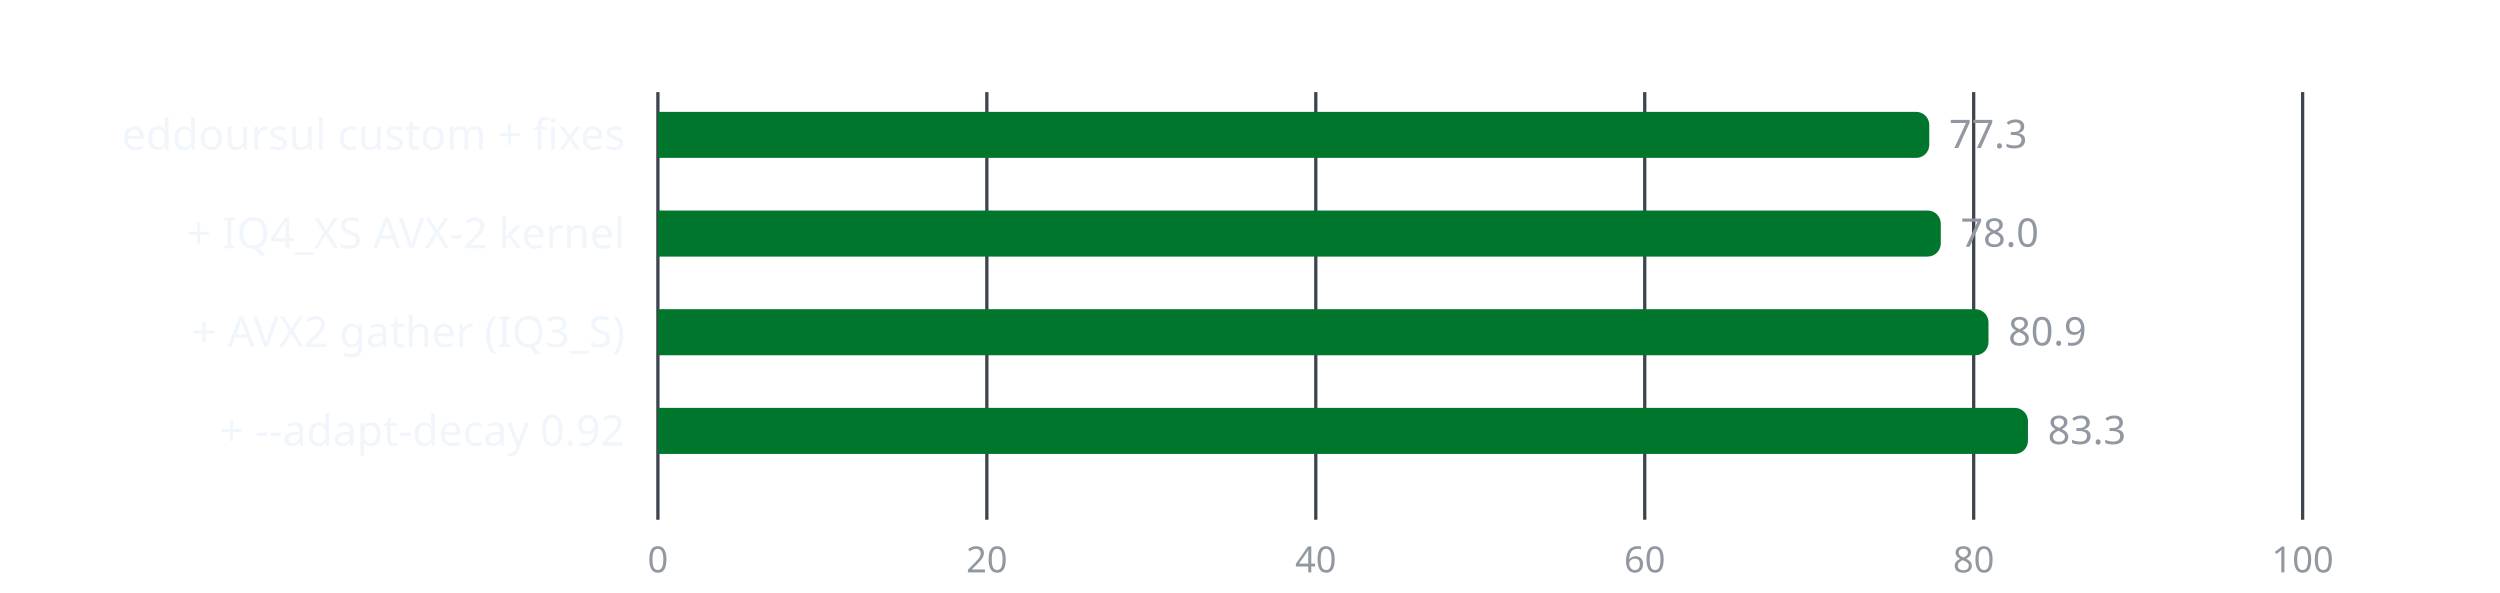
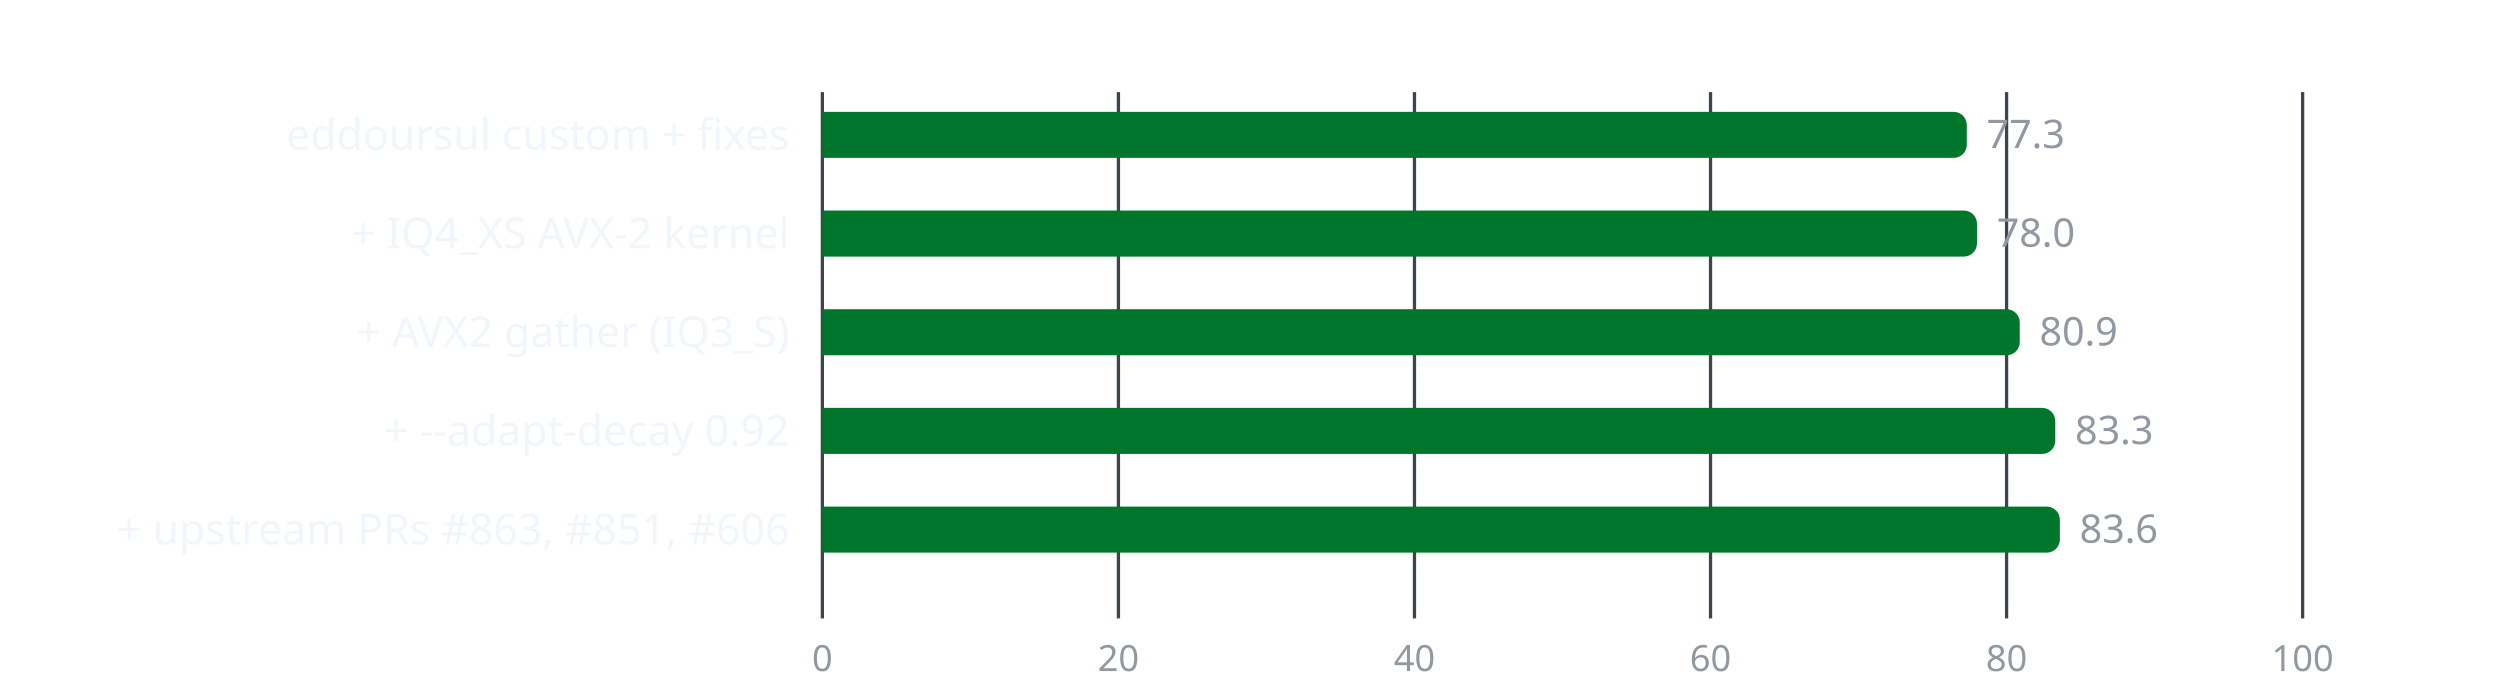
- <svg xmlns="http://www.w3.org/2000/svg" width="760" height="180" viewBox="0 0 760 180" role="img" aria-label="UD-IQ4_XS on the RTX 3090: what each change gave" font-family="-apple-system,BlinkMacSystemFont,'Segoe UI','Noto Sans',Helvetica,Arial,sans-serif">
-   <line x1="200.0" y1="28" x2="200.0" y2="158" stroke="#3d444d" stroke-width="1" />
-   <text x="200.0" y="174" font-size="11" fill="#9198a1" text-anchor="middle">0</text>
-   <line x1="300.0" y1="28" x2="300.0" y2="158" stroke="#3d444d" stroke-width="1" />
-   <text x="300.0" y="174" font-size="11" fill="#9198a1" text-anchor="middle">20</text>
-   <line x1="400.0" y1="28" x2="400.0" y2="158" stroke="#3d444d" stroke-width="1" />
-   <text x="400.0" y="174" font-size="11" fill="#9198a1" text-anchor="middle">40</text>
-   <line x1="500.0" y1="28" x2="500.0" y2="158" stroke="#3d444d" stroke-width="1" />
-   <text x="500.0" y="174" font-size="11" fill="#9198a1" text-anchor="middle">60</text>
-   <line x1="600.0" y1="28" x2="600.0" y2="158" stroke="#3d444d" stroke-width="1" />
-   <text x="600.0" y="174" font-size="11" fill="#9198a1" text-anchor="middle">80</text>
-   <line x1="700.0" y1="28" x2="700.0" y2="158" stroke="#3d444d" stroke-width="1" />
-   <text x="700.0" y="174" font-size="11" fill="#9198a1" text-anchor="middle">100</text>
-   <text x="190" y="45.5" font-size="13" fill="#f0f6fc" text-anchor="end">eddoursul custom + fixes</text>
-   <path d="M200.0,34.0 h382.5 a4,4 0 0 1 4,4 v6.0 a4,4 0 0 1 -4,4 h-382.5 z" fill="#00762c" />
-   <text x="592.5" y="45" font-size="12" fill="#9198a1">77.3</text>
-   <text x="190" y="75.5" font-size="13" fill="#f0f6fc" text-anchor="end">+ IQ4_XS AVX-2 kernel</text>
-   <path d="M200.0,64.0 h386.0 a4,4 0 0 1 4,4 v6.0 a4,4 0 0 1 -4,4 h-386.0 z" fill="#00762c" />
-   <text x="596.0" y="75" font-size="12" fill="#9198a1">78.0</text>
-   <text x="190" y="105.5" font-size="13" fill="#f0f6fc" text-anchor="end">+ AVX2 gather (IQ3_S)</text>
-   <path d="M200.0,94.0 h400.5 a4,4 0 0 1 4,4 v6.0 a4,4 0 0 1 -4,4 h-400.5 z" fill="#00762c" />
-   <text x="610.5" y="105" font-size="12" fill="#9198a1">80.9</text>
-   <text x="190" y="135.5" font-size="13" fill="#f0f6fc" text-anchor="end">+ --adapt-decay 0.92</text>
-   <path d="M200.0,124.0 h412.5 a4,4 0 0 1 4,4 v6.0 a4,4 0 0 1 -4,4 h-412.5 z" fill="#00762c" />
-   <text x="622.5" y="135" font-size="12" fill="#9198a1">83.3</text>
+ <svg xmlns="http://www.w3.org/2000/svg" width="760" height="210" viewBox="0 0 760 210" role="img" aria-label="UD-IQ4_XS on the RTX 3090: what each change gave" font-family="-apple-system,BlinkMacSystemFont,'Segoe UI','Noto Sans',Helvetica,Arial,sans-serif">
+   <line x1="250.0" y1="28" x2="250.0" y2="188" stroke="#3d444d" stroke-width="1" />
+   <text x="250.0" y="204" font-size="11" fill="#9198a1" text-anchor="middle">0</text>
+   <line x1="340.0" y1="28" x2="340.0" y2="188" stroke="#3d444d" stroke-width="1" />
+   <text x="340.0" y="204" font-size="11" fill="#9198a1" text-anchor="middle">20</text>
+   <line x1="430.0" y1="28" x2="430.0" y2="188" stroke="#3d444d" stroke-width="1" />
+   <text x="430.0" y="204" font-size="11" fill="#9198a1" text-anchor="middle">40</text>
+   <line x1="520.0" y1="28" x2="520.0" y2="188" stroke="#3d444d" stroke-width="1" />
+   <text x="520.0" y="204" font-size="11" fill="#9198a1" text-anchor="middle">60</text>
+   <line x1="610.0" y1="28" x2="610.0" y2="188" stroke="#3d444d" stroke-width="1" />
+   <text x="610.0" y="204" font-size="11" fill="#9198a1" text-anchor="middle">80</text>
+   <line x1="700.0" y1="28" x2="700.0" y2="188" stroke="#3d444d" stroke-width="1" />
+   <text x="700.0" y="204" font-size="11" fill="#9198a1" text-anchor="middle">100</text>
+   <text x="240" y="45.5" font-size="13" fill="#f0f6fc" text-anchor="end">eddoursul custom + fixes</text>
+   <path d="M250.0,34.0 h343.9 a4,4 0 0 1 4,4 v6.0 a4,4 0 0 1 -4,4 h-343.9 z" fill="#00762c" />
+   <text x="603.9" y="45" font-size="12" fill="#9198a1">77.3</text>
+   <text x="240" y="75.5" font-size="13" fill="#f0f6fc" text-anchor="end">+ IQ4_XS AVX-2 kernel</text>
+   <path d="M250.0,64.0 h347.0 a4,4 0 0 1 4,4 v6.0 a4,4 0 0 1 -4,4 h-347.0 z" fill="#00762c" />
+   <text x="607.0" y="75" font-size="12" fill="#9198a1">78.0</text>
+   <text x="240" y="105.5" font-size="13" fill="#f0f6fc" text-anchor="end">+ AVX2 gather (IQ3_S)</text>
+   <path d="M250.0,94.0 h360.0 a4,4 0 0 1 4,4 v6.0 a4,4 0 0 1 -4,4 h-360.0 z" fill="#00762c" />
+   <text x="620.0" y="105" font-size="12" fill="#9198a1">80.9</text>
+   <text x="240" y="135.5" font-size="13" fill="#f0f6fc" text-anchor="end">+ --adapt-decay 0.92</text>
+   <path d="M250.0,124.0 h370.8 a4,4 0 0 1 4,4 v6.0 a4,4 0 0 1 -4,4 h-370.8 z" fill="#00762c" />
+   <text x="630.8" y="135" font-size="12" fill="#9198a1">83.3</text>
+   <text x="240" y="165.5" font-size="13" fill="#f0f6fc" text-anchor="end">+ upstream PRs #863, #851, #606</text>
+   <path d="M250.0,154.0 h372.2 a4,4 0 0 1 4,4 v6.0 a4,4 0 0 1 -4,4 h-372.2 z" fill="#00762c" />
+   <text x="632.2" y="165" font-size="12" fill="#9198a1">83.6</text>
</svg>
